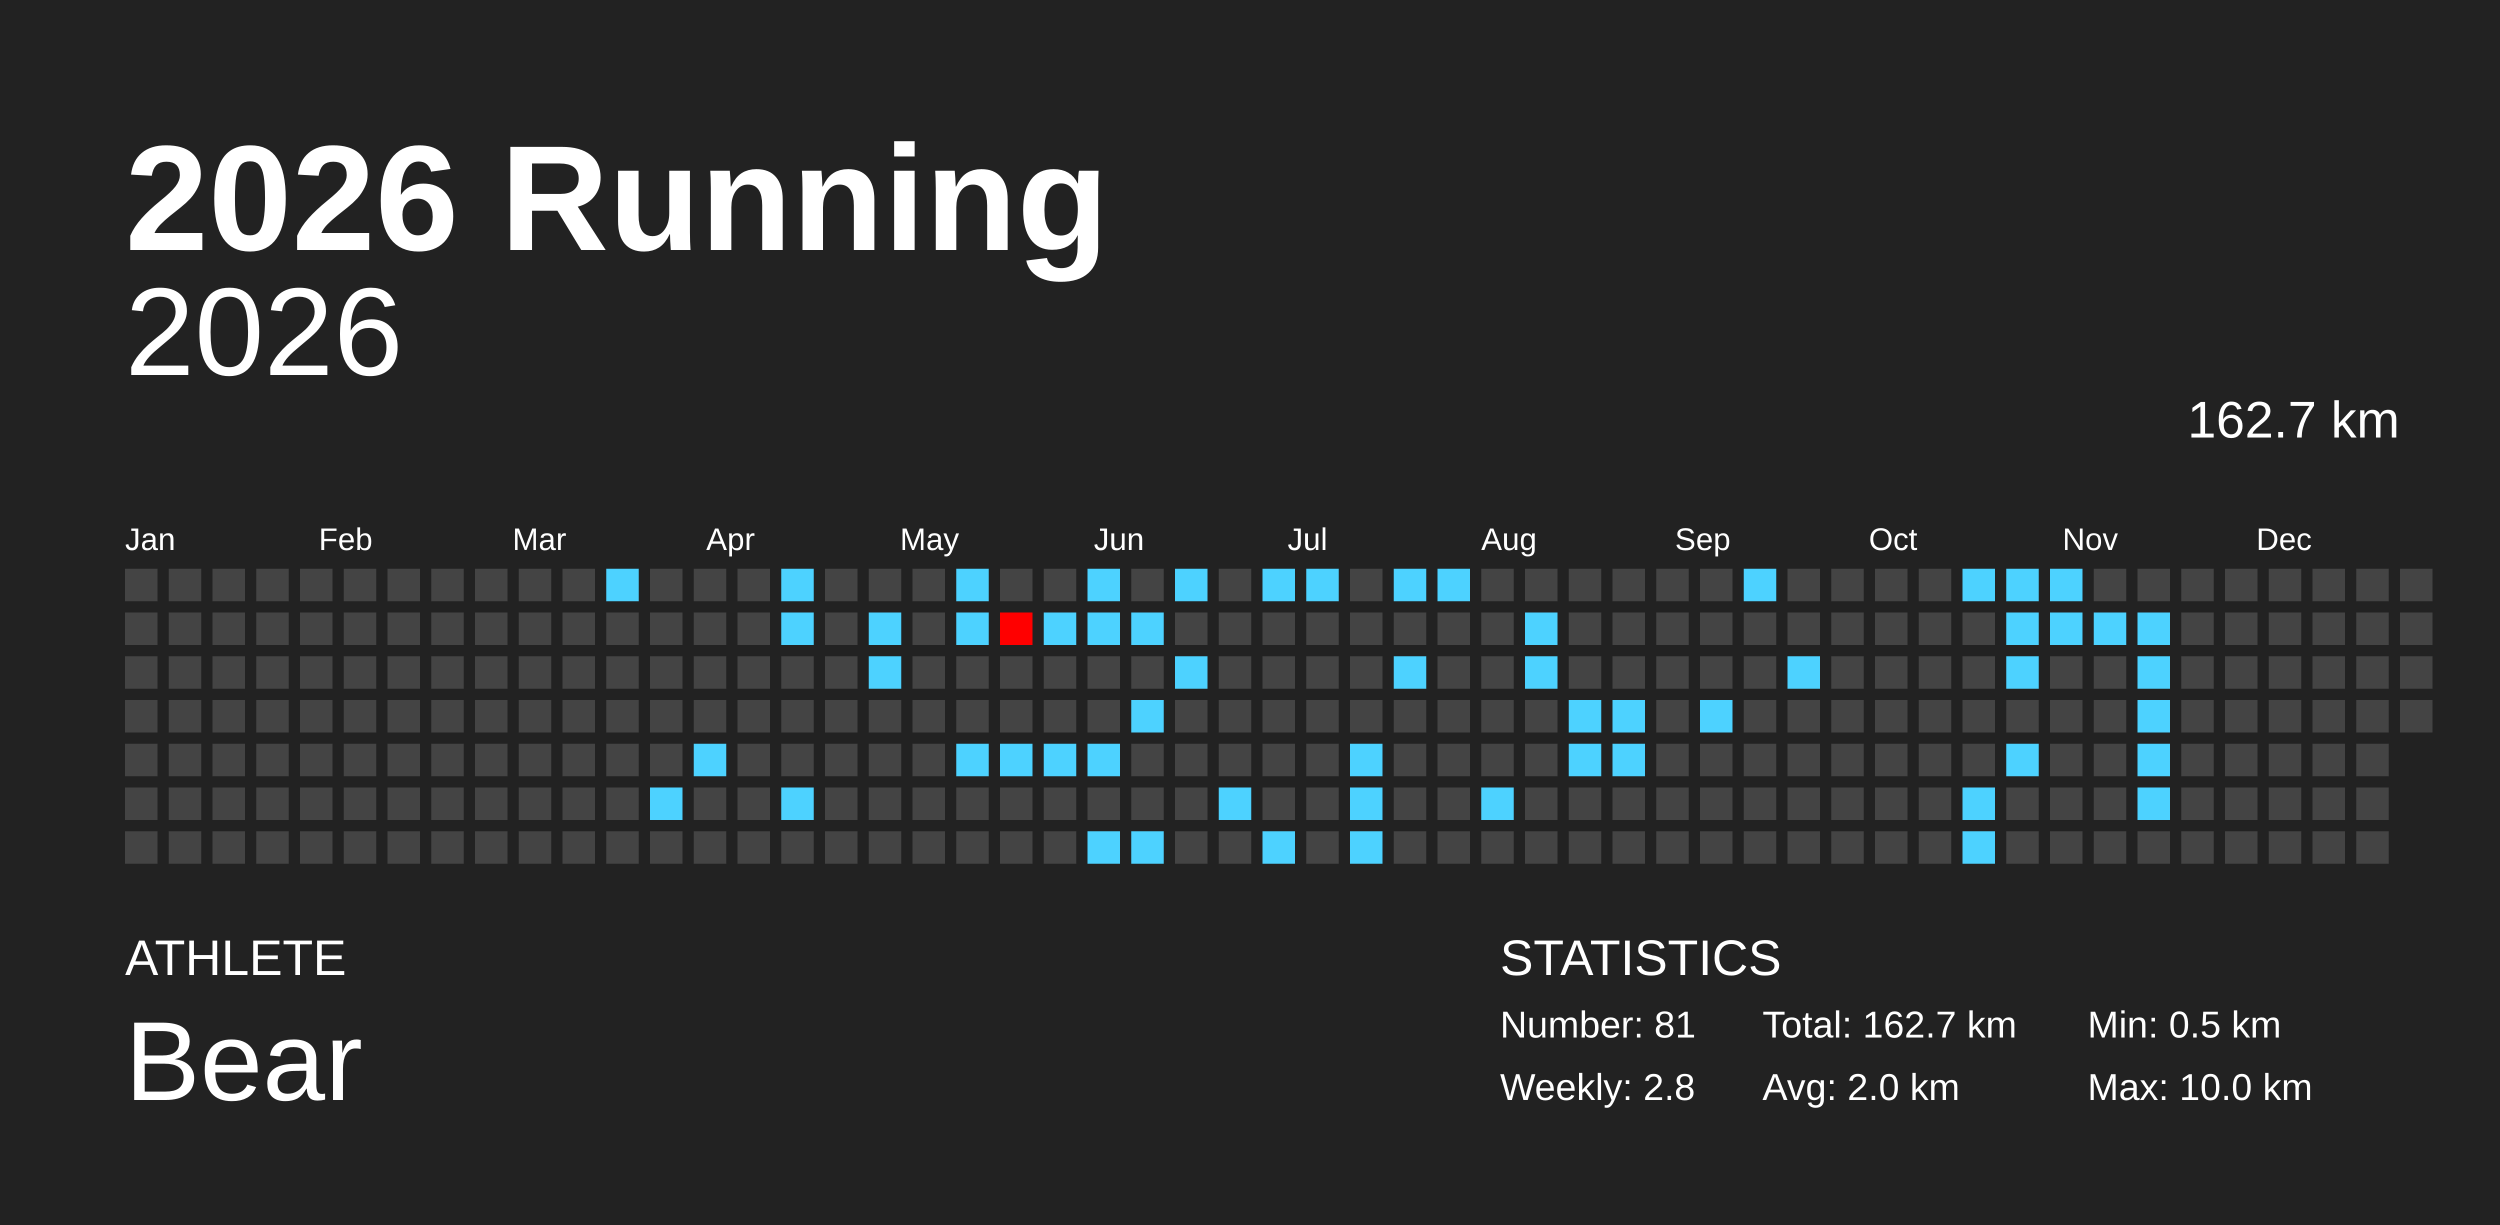
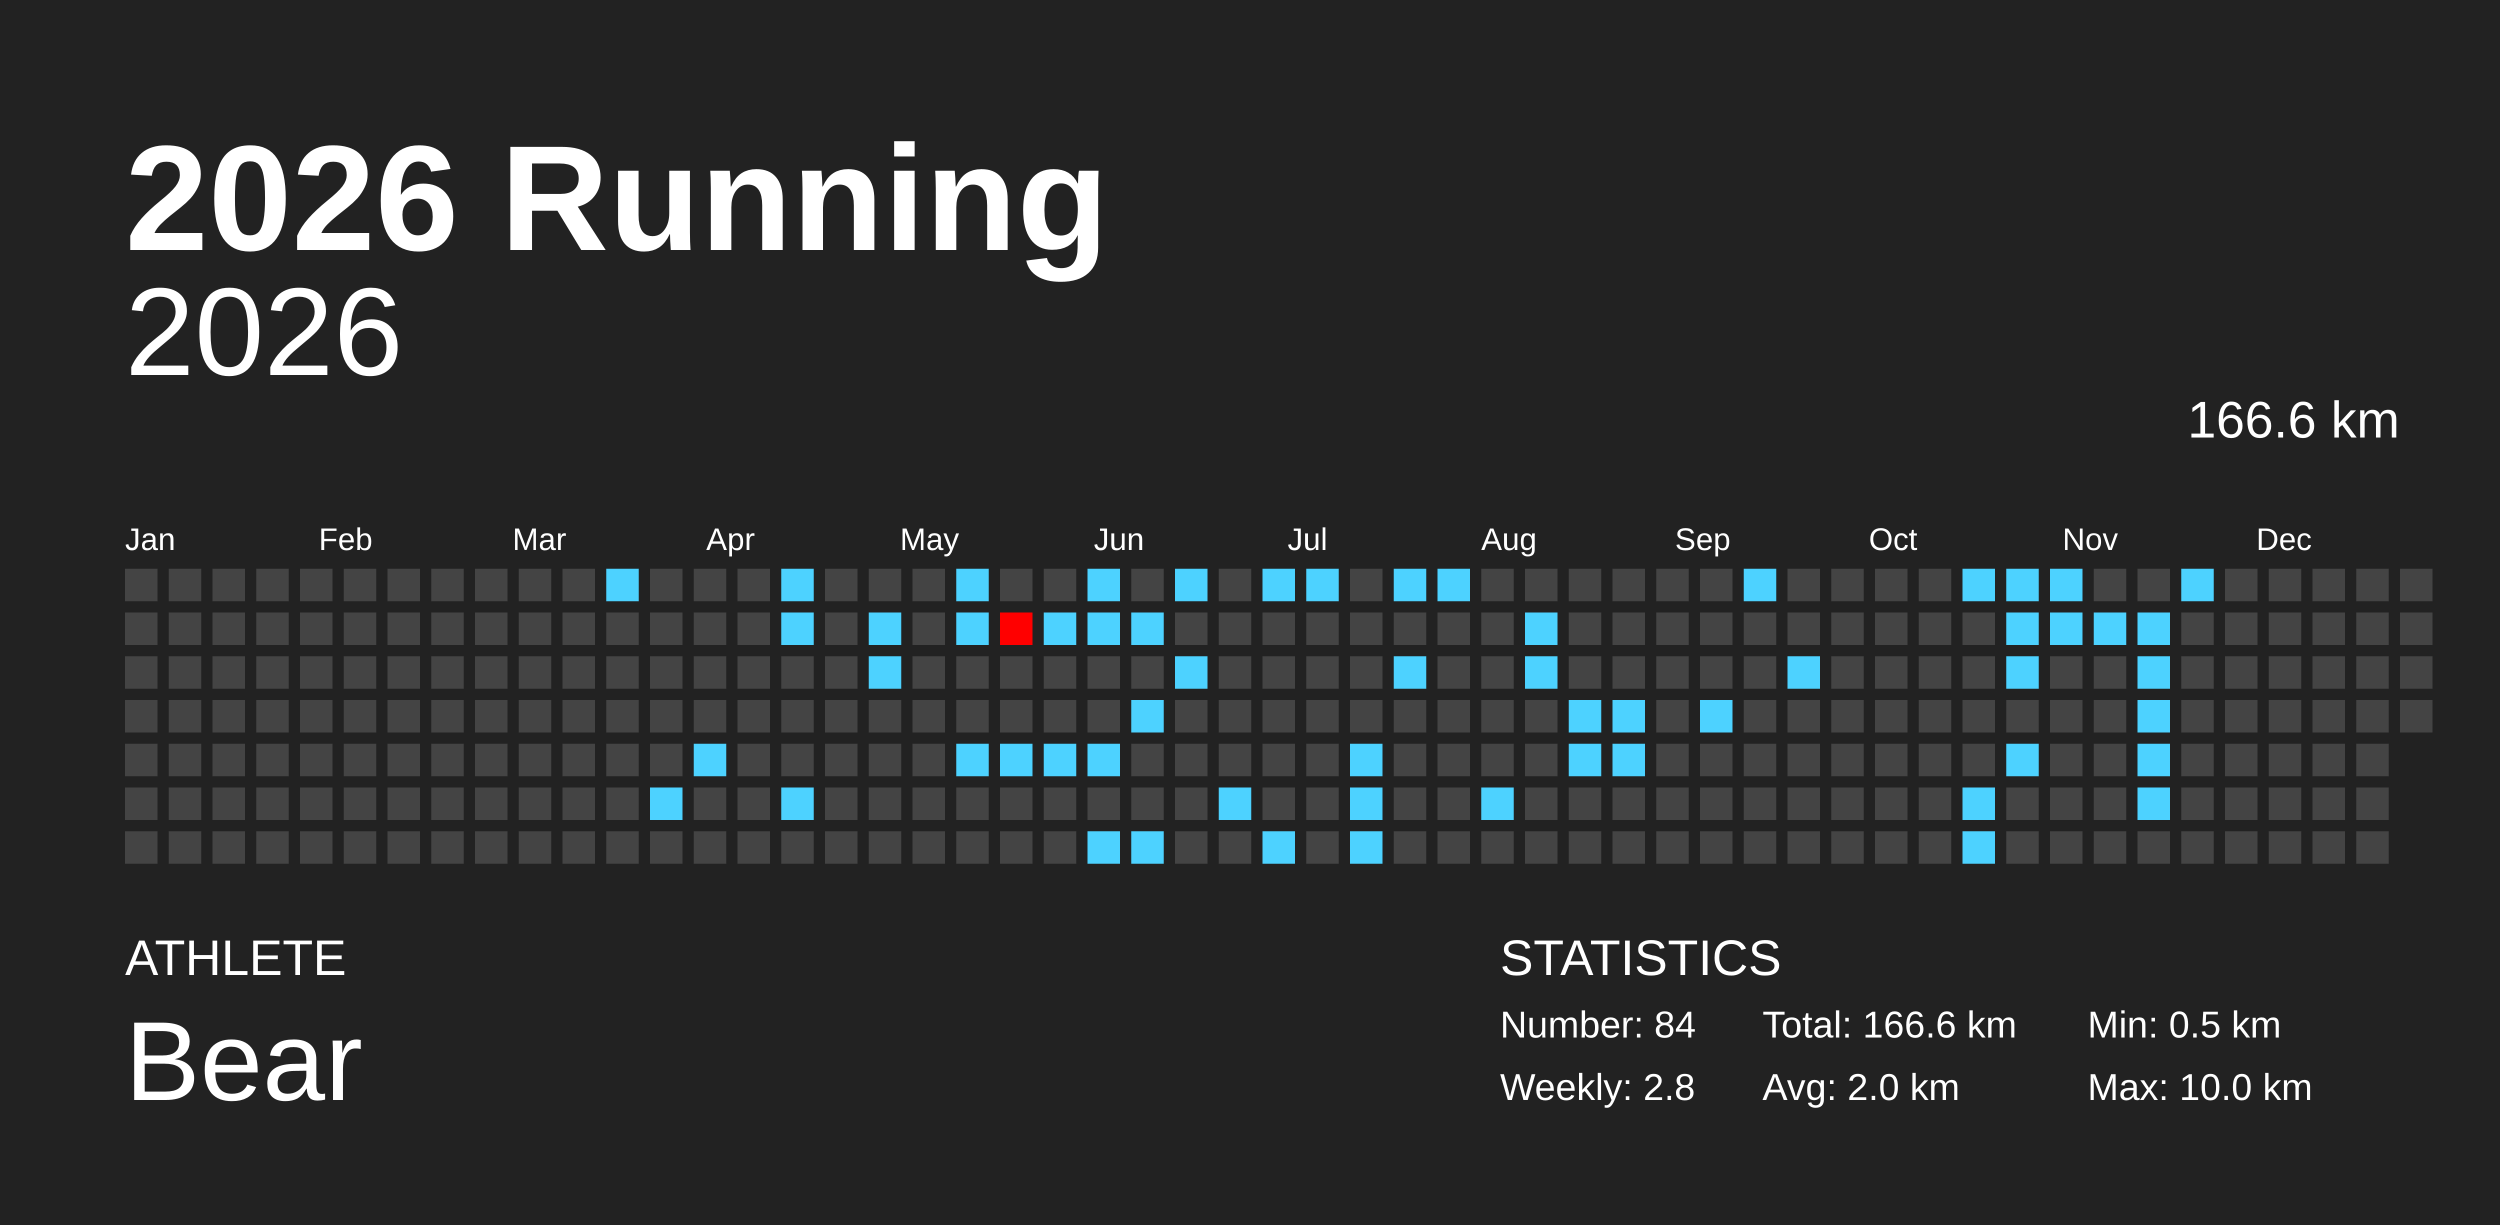
<svg xmlns="http://www.w3.org/2000/svg" baseProfile="full" height="98mm" version="1.1" viewBox="0,0,200,98" width="200mm">
  <defs />
  <rect fill="#222222" height="98" width="200" x="0" y="0" />
  <text fill="#FFFFFF" style="font-size:12px; font-family:Arial; font-weight:bold;" x="10" y="20">2026 Running</text>
  <text fill="#FFFFFF" style="font-size:4px; font-family:Arial" x="10" y="78">ATHLETE</text>
  <text fill="#FFFFFF" style="font-size:9px; font-family:Arial" x="10" y="88">Bear</text>
  <text fill="#FFFFFF" style="font-size:4px; font-family:Arial" x="120" y="78">STATISTICS</text>
-   <text fill="#FFFFFF" style="font-size:3px; font-family:Arial" x="120" y="83">Number: 81</text>
+   <text fill="#FFFFFF" style="font-size:3px; font-family:Arial" x="120" y="83">Number: 84</text>
  <text fill="#FFFFFF" style="font-size:3px; font-family:Arial" x="120" y="88">Weekly: 2.8</text>
-   <text fill="#FFFFFF" style="font-size:3px; font-family:Arial" x="141" y="83">Total: 162.7 km</text>
+   <text fill="#FFFFFF" style="font-size:3px; font-family:Arial" x="141" y="83">Total: 166.6 km</text>
  <text fill="#FFFFFF" style="font-size:3px; font-family:Arial" x="141" y="88">Avg: 2.0 km</text>
  <text fill="#FFFFFF" style="font-size:3px; font-family:Arial" x="167" y="83">Min: 0.5 km</text>
  <text fill="#FFFFFF" style="font-size:3px; font-family:Arial" x="167" y="88">Max: 10.0 km</text>
  <text alignment-baseline="hanging" fill="#FFFFFF" style="font-size:10.0px; font-family:Arial;" x="10" y="30">2026</text>
-   <text alignment-baseline="hanging" fill="#FFFFFF" style="font-size:4.125px; font-family:Arial;" x="175" y="35">162.7 km</text>
+   <text alignment-baseline="hanging" fill="#FFFFFF" style="font-size:4.125px; font-family:Arial;" x="175" y="35">166.6 km</text>
  <text fill="#FFFFFF" style="font-size:2.5px; font-family:Arial" x="10.0" y="44">Jan</text>
  <text fill="#FFFFFF" style="font-size:2.5px; font-family:Arial" x="25.5" y="44">Feb</text>
  <text fill="#FFFFFF" style="font-size:2.5px; font-family:Arial" x="41.0" y="44">Mar</text>
  <text fill="#FFFFFF" style="font-size:2.5px; font-family:Arial" x="56.5" y="44">Apr</text>
  <text fill="#FFFFFF" style="font-size:2.5px; font-family:Arial" x="72.0" y="44">May</text>
  <text fill="#FFFFFF" style="font-size:2.5px; font-family:Arial" x="87.5" y="44">Jun</text>
  <text fill="#FFFFFF" style="font-size:2.5px; font-family:Arial" x="103.0" y="44">Jul</text>
  <text fill="#FFFFFF" style="font-size:2.5px; font-family:Arial" x="118.5" y="44">Aug</text>
  <text fill="#FFFFFF" style="font-size:2.5px; font-family:Arial" x="134.0" y="44">Sep</text>
  <text fill="#FFFFFF" style="font-size:2.5px; font-family:Arial" x="149.5" y="44">Oct</text>
  <text fill="#FFFFFF" style="font-size:2.5px; font-family:Arial" x="165.0" y="44">Nov</text>
  <text fill="#FFFFFF" style="font-size:2.5px; font-family:Arial" x="180.5" y="44">Dec</text>
  <rect fill="#444444" height="2.6" width="2.6" x="10.0" y="45.5" />
  <rect fill="#444444" height="2.6" width="2.6" x="10.0" y="49.0" />
  <rect fill="#444444" height="2.6" width="2.6" x="10.0" y="52.5" />
  <rect fill="#444444" height="2.6" width="2.6" x="10.0" y="56.0" />
  <rect fill="#444444" height="2.6" width="2.6" x="10.0" y="59.5" />
  <rect fill="#444444" height="2.6" width="2.6" x="10.0" y="63.0" />
  <rect fill="#444444" height="2.6" width="2.6" x="10.0" y="66.5" />
  <rect fill="#444444" height="2.6" width="2.6" x="13.5" y="45.5" />
  <rect fill="#444444" height="2.6" width="2.6" x="13.5" y="49.0" />
  <rect fill="#444444" height="2.6" width="2.6" x="13.5" y="52.5" />
  <rect fill="#444444" height="2.6" width="2.6" x="13.5" y="56.0" />
  <rect fill="#444444" height="2.6" width="2.6" x="13.5" y="59.5" />
  <rect fill="#444444" height="2.6" width="2.6" x="13.5" y="63.0" />
  <rect fill="#444444" height="2.6" width="2.6" x="13.5" y="66.5" />
  <rect fill="#444444" height="2.6" width="2.6" x="17.0" y="45.5" />
  <rect fill="#444444" height="2.6" width="2.6" x="17.0" y="49.0" />
  <rect fill="#444444" height="2.6" width="2.6" x="17.0" y="52.5" />
  <rect fill="#444444" height="2.6" width="2.6" x="17.0" y="56.0" />
  <rect fill="#444444" height="2.6" width="2.6" x="17.0" y="59.5" />
  <rect fill="#444444" height="2.6" width="2.6" x="17.0" y="63.0" />
  <rect fill="#444444" height="2.6" width="2.6" x="17.0" y="66.5" />
  <rect fill="#444444" height="2.6" width="2.6" x="20.5" y="45.5" />
  <rect fill="#444444" height="2.6" width="2.6" x="20.5" y="49.0" />
  <rect fill="#444444" height="2.6" width="2.6" x="20.5" y="52.5" />
  <rect fill="#444444" height="2.6" width="2.6" x="20.5" y="56.0" />
  <rect fill="#444444" height="2.6" width="2.6" x="20.5" y="59.5" />
  <rect fill="#444444" height="2.6" width="2.6" x="20.5" y="63.0" />
  <rect fill="#444444" height="2.6" width="2.6" x="20.5" y="66.5" />
  <rect fill="#444444" height="2.6" width="2.6" x="24.0" y="45.5" />
  <rect fill="#444444" height="2.6" width="2.6" x="24.0" y="49.0" />
  <rect fill="#444444" height="2.6" width="2.6" x="24.0" y="52.5" />
  <rect fill="#444444" height="2.6" width="2.6" x="24.0" y="56.0" />
  <rect fill="#444444" height="2.6" width="2.6" x="24.0" y="59.5" />
  <rect fill="#444444" height="2.6" width="2.6" x="24.0" y="63.0" />
  <rect fill="#444444" height="2.6" width="2.6" x="24.0" y="66.5" />
  <rect fill="#444444" height="2.6" width="2.6" x="27.5" y="45.5" />
  <rect fill="#444444" height="2.6" width="2.6" x="27.5" y="49.0" />
  <rect fill="#444444" height="2.6" width="2.6" x="27.5" y="52.5" />
  <rect fill="#444444" height="2.6" width="2.6" x="27.5" y="56.0" />
  <rect fill="#444444" height="2.6" width="2.6" x="27.5" y="59.5" />
  <rect fill="#444444" height="2.6" width="2.6" x="27.5" y="63.0" />
  <rect fill="#444444" height="2.6" width="2.6" x="27.5" y="66.5" />
  <rect fill="#444444" height="2.6" width="2.6" x="31.0" y="45.5" />
  <rect fill="#444444" height="2.6" width="2.6" x="31.0" y="49.0" />
  <rect fill="#444444" height="2.6" width="2.6" x="31.0" y="52.5" />
  <rect fill="#444444" height="2.6" width="2.6" x="31.0" y="56.0" />
  <rect fill="#444444" height="2.6" width="2.6" x="31.0" y="59.5" />
  <rect fill="#444444" height="2.6" width="2.6" x="31.0" y="63.0" />
  <rect fill="#444444" height="2.6" width="2.6" x="31.0" y="66.5" />
  <rect fill="#444444" height="2.6" width="2.6" x="34.5" y="45.5" />
  <rect fill="#444444" height="2.6" width="2.6" x="34.5" y="49.0" />
  <rect fill="#444444" height="2.6" width="2.6" x="34.5" y="52.5" />
  <rect fill="#444444" height="2.6" width="2.6" x="34.5" y="56.0" />
  <rect fill="#444444" height="2.6" width="2.6" x="34.5" y="59.5" />
  <rect fill="#444444" height="2.6" width="2.6" x="34.5" y="63.0" />
  <rect fill="#444444" height="2.6" width="2.6" x="34.5" y="66.5" />
  <rect fill="#444444" height="2.6" width="2.6" x="38.0" y="45.5" />
  <rect fill="#444444" height="2.6" width="2.6" x="38.0" y="49.0" />
  <rect fill="#444444" height="2.6" width="2.6" x="38.0" y="52.5" />
  <rect fill="#444444" height="2.6" width="2.6" x="38.0" y="56.0" />
  <rect fill="#444444" height="2.6" width="2.6" x="38.0" y="59.5" />
  <rect fill="#444444" height="2.6" width="2.6" x="38.0" y="63.0" />
  <rect fill="#444444" height="2.6" width="2.6" x="38.0" y="66.5" />
  <rect fill="#444444" height="2.6" width="2.6" x="41.5" y="45.5" />
  <rect fill="#444444" height="2.6" width="2.6" x="41.5" y="49.0" />
  <rect fill="#444444" height="2.6" width="2.6" x="41.5" y="52.5" />
  <rect fill="#444444" height="2.6" width="2.6" x="41.5" y="56.0" />
  <rect fill="#444444" height="2.6" width="2.6" x="41.5" y="59.5" />
  <rect fill="#444444" height="2.6" width="2.6" x="41.5" y="63.0" />
  <rect fill="#444444" height="2.6" width="2.6" x="41.5" y="66.5" />
  <rect fill="#444444" height="2.6" width="2.6" x="45.0" y="45.5" />
  <rect fill="#444444" height="2.6" width="2.6" x="45.0" y="49.0" />
  <rect fill="#444444" height="2.6" width="2.6" x="45.0" y="52.5" />
  <rect fill="#444444" height="2.6" width="2.6" x="45.0" y="56.0" />
  <rect fill="#444444" height="2.6" width="2.6" x="45.0" y="59.5" />
  <rect fill="#444444" height="2.6" width="2.6" x="45.0" y="63.0" />
  <rect fill="#444444" height="2.6" width="2.6" x="45.0" y="66.5" />
  <rect fill="#4dd2ff" height="2.6" width="2.6" x="48.5" y="45.5" />
  <rect fill="#444444" height="2.6" width="2.6" x="48.5" y="49.0" />
  <rect fill="#444444" height="2.6" width="2.6" x="48.5" y="52.5" />
  <rect fill="#444444" height="2.6" width="2.6" x="48.5" y="56.0" />
  <rect fill="#444444" height="2.6" width="2.6" x="48.5" y="59.5" />
  <rect fill="#444444" height="2.6" width="2.6" x="48.5" y="63.0" />
  <rect fill="#444444" height="2.6" width="2.6" x="48.5" y="66.5" />
  <rect fill="#444444" height="2.6" width="2.6" x="52.0" y="45.5" />
  <rect fill="#444444" height="2.6" width="2.6" x="52.0" y="49.0" />
  <rect fill="#444444" height="2.6" width="2.6" x="52.0" y="52.5" />
  <rect fill="#444444" height="2.6" width="2.6" x="52.0" y="56.0" />
  <rect fill="#444444" height="2.6" width="2.6" x="52.0" y="59.5" />
  <rect fill="#4dd2ff" height="2.6" width="2.6" x="52.0" y="63.0" />
  <rect fill="#444444" height="2.6" width="2.6" x="52.0" y="66.5" />
  <rect fill="#444444" height="2.6" width="2.6" x="55.5" y="45.5" />
  <rect fill="#444444" height="2.6" width="2.6" x="55.5" y="49.0" />
  <rect fill="#444444" height="2.6" width="2.6" x="55.5" y="52.5" />
  <rect fill="#444444" height="2.6" width="2.6" x="55.5" y="56.0" />
  <rect fill="#4dd2ff" height="2.6" width="2.6" x="55.5" y="59.5" />
  <rect fill="#444444" height="2.6" width="2.6" x="55.5" y="63.0" />
  <rect fill="#444444" height="2.6" width="2.6" x="55.5" y="66.5" />
  <rect fill="#444444" height="2.6" width="2.6" x="59.0" y="45.5" />
  <rect fill="#444444" height="2.6" width="2.6" x="59.0" y="49.0" />
  <rect fill="#444444" height="2.6" width="2.6" x="59.0" y="52.5" />
  <rect fill="#444444" height="2.6" width="2.6" x="59.0" y="56.0" />
  <rect fill="#444444" height="2.6" width="2.6" x="59.0" y="59.5" />
  <rect fill="#444444" height="2.6" width="2.6" x="59.0" y="63.0" />
  <rect fill="#444444" height="2.6" width="2.6" x="59.0" y="66.5" />
  <rect fill="#4dd2ff" height="2.6" width="2.6" x="62.5" y="45.5" />
  <rect fill="#4dd2ff" height="2.6" width="2.6" x="62.5" y="49.0" />
  <rect fill="#444444" height="2.6" width="2.6" x="62.5" y="52.5" />
  <rect fill="#444444" height="2.6" width="2.6" x="62.5" y="56.0" />
  <rect fill="#444444" height="2.6" width="2.6" x="62.5" y="59.5" />
  <rect fill="#4dd2ff" height="2.6" width="2.6" x="62.5" y="63.0" />
  <rect fill="#444444" height="2.6" width="2.6" x="62.5" y="66.5" />
  <rect fill="#444444" height="2.6" width="2.6" x="66.0" y="45.5" />
  <rect fill="#444444" height="2.6" width="2.6" x="66.0" y="49.0" />
  <rect fill="#444444" height="2.6" width="2.6" x="66.0" y="52.5" />
  <rect fill="#444444" height="2.6" width="2.6" x="66.0" y="56.0" />
  <rect fill="#444444" height="2.6" width="2.6" x="66.0" y="59.5" />
  <rect fill="#444444" height="2.6" width="2.6" x="66.0" y="63.0" />
  <rect fill="#444444" height="2.6" width="2.6" x="66.0" y="66.5" />
  <rect fill="#444444" height="2.6" width="2.6" x="69.5" y="45.5" />
  <rect fill="#4dd2ff" height="2.6" width="2.6" x="69.5" y="49.0" />
  <rect fill="#4dd2ff" height="2.6" width="2.6" x="69.5" y="52.5" />
  <rect fill="#444444" height="2.6" width="2.6" x="69.5" y="56.0" />
  <rect fill="#444444" height="2.6" width="2.6" x="69.5" y="59.5" />
  <rect fill="#444444" height="2.6" width="2.6" x="69.5" y="63.0" />
  <rect fill="#444444" height="2.6" width="2.6" x="69.5" y="66.5" />
  <rect fill="#444444" height="2.6" width="2.6" x="73.0" y="45.5" />
  <rect fill="#444444" height="2.6" width="2.6" x="73.0" y="49.0" />
  <rect fill="#444444" height="2.6" width="2.6" x="73.0" y="52.5" />
  <rect fill="#444444" height="2.6" width="2.6" x="73.0" y="56.0" />
  <rect fill="#444444" height="2.6" width="2.6" x="73.0" y="59.5" />
  <rect fill="#444444" height="2.6" width="2.6" x="73.0" y="63.0" />
  <rect fill="#444444" height="2.6" width="2.6" x="73.0" y="66.5" />
  <rect fill="#4dd2ff" height="2.6" width="2.6" x="76.5" y="45.5" />
  <rect fill="#4dd2ff" height="2.6" width="2.6" x="76.5" y="49.0" />
  <rect fill="#444444" height="2.6" width="2.6" x="76.5" y="52.5" />
  <rect fill="#444444" height="2.6" width="2.6" x="76.5" y="56.0" />
  <rect fill="#4dd2ff" height="2.6" width="2.6" x="76.5" y="59.5" />
  <rect fill="#444444" height="2.6" width="2.6" x="76.5" y="63.0" />
  <rect fill="#444444" height="2.6" width="2.6" x="76.5" y="66.5" />
  <rect fill="#444444" height="2.6" width="2.6" x="80.0" y="45.5" />
  <rect fill="#ff0000" height="2.6" width="2.6" x="80.0" y="49.0" />
  <rect fill="#444444" height="2.6" width="2.6" x="80.0" y="52.5" />
  <rect fill="#444444" height="2.6" width="2.6" x="80.0" y="56.0" />
  <rect fill="#4dd2ff" height="2.6" width="2.6" x="80.0" y="59.5" />
  <rect fill="#444444" height="2.6" width="2.6" x="80.0" y="63.0" />
  <rect fill="#444444" height="2.6" width="2.6" x="80.0" y="66.5" />
  <rect fill="#444444" height="2.6" width="2.6" x="83.5" y="45.5" />
  <rect fill="#4dd2ff" height="2.6" width="2.6" x="83.5" y="49.0" />
  <rect fill="#444444" height="2.6" width="2.6" x="83.5" y="52.5" />
  <rect fill="#444444" height="2.6" width="2.6" x="83.5" y="56.0" />
  <rect fill="#4dd2ff" height="2.6" width="2.6" x="83.5" y="59.5" />
  <rect fill="#444444" height="2.6" width="2.6" x="83.5" y="63.0" />
  <rect fill="#444444" height="2.6" width="2.6" x="83.5" y="66.5" />
  <rect fill="#4dd2ff" height="2.6" width="2.6" x="87.0" y="45.5" />
  <rect fill="#4dd2ff" height="2.6" width="2.6" x="87.0" y="49.0" />
  <rect fill="#444444" height="2.6" width="2.6" x="87.0" y="52.5" />
  <rect fill="#444444" height="2.6" width="2.6" x="87.0" y="56.0" />
  <rect fill="#4dd2ff" height="2.6" width="2.6" x="87.0" y="59.5" />
  <rect fill="#444444" height="2.6" width="2.6" x="87.0" y="63.0" />
  <rect fill="#4dd2ff" height="2.6" width="2.6" x="87.0" y="66.5" />
  <rect fill="#444444" height="2.6" width="2.6" x="90.5" y="45.5" />
  <rect fill="#4dd2ff" height="2.6" width="2.6" x="90.5" y="49.0" />
  <rect fill="#444444" height="2.6" width="2.6" x="90.5" y="52.5" />
  <rect fill="#4dd2ff" height="2.6" width="2.6" x="90.5" y="56.0" />
  <rect fill="#444444" height="2.6" width="2.6" x="90.5" y="59.5" />
  <rect fill="#444444" height="2.6" width="2.6" x="90.5" y="63.0" />
  <rect fill="#4dd2ff" height="2.6" width="2.6" x="90.5" y="66.5" />
  <rect fill="#4dd2ff" height="2.6" width="2.6" x="94.0" y="45.5" />
  <rect fill="#444444" height="2.6" width="2.6" x="94.0" y="49.0" />
  <rect fill="#4dd2ff" height="2.6" width="2.6" x="94.0" y="52.5" />
  <rect fill="#444444" height="2.6" width="2.6" x="94.0" y="56.0" />
  <rect fill="#444444" height="2.6" width="2.6" x="94.0" y="59.5" />
  <rect fill="#444444" height="2.6" width="2.6" x="94.0" y="63.0" />
  <rect fill="#444444" height="2.6" width="2.6" x="94.0" y="66.5" />
  <rect fill="#444444" height="2.6" width="2.6" x="97.5" y="45.5" />
  <rect fill="#444444" height="2.6" width="2.6" x="97.5" y="49.0" />
  <rect fill="#444444" height="2.6" width="2.6" x="97.5" y="52.5" />
  <rect fill="#444444" height="2.6" width="2.6" x="97.5" y="56.0" />
  <rect fill="#444444" height="2.6" width="2.6" x="97.5" y="59.5" />
  <rect fill="#4dd2ff" height="2.6" width="2.6" x="97.5" y="63.0" />
  <rect fill="#444444" height="2.6" width="2.6" x="97.5" y="66.5" />
  <rect fill="#4dd2ff" height="2.6" width="2.6" x="101.0" y="45.5" />
  <rect fill="#444444" height="2.6" width="2.6" x="101.0" y="49.0" />
  <rect fill="#444444" height="2.6" width="2.6" x="101.0" y="52.5" />
  <rect fill="#444444" height="2.6" width="2.6" x="101.0" y="56.0" />
  <rect fill="#444444" height="2.6" width="2.6" x="101.0" y="59.5" />
  <rect fill="#444444" height="2.6" width="2.6" x="101.0" y="63.0" />
  <rect fill="#4dd2ff" height="2.6" width="2.6" x="101.0" y="66.5" />
  <rect fill="#4dd2ff" height="2.6" width="2.6" x="104.5" y="45.5" />
  <rect fill="#444444" height="2.6" width="2.6" x="104.5" y="49.0" />
  <rect fill="#444444" height="2.6" width="2.6" x="104.5" y="52.5" />
  <rect fill="#444444" height="2.6" width="2.6" x="104.5" y="56.0" />
  <rect fill="#444444" height="2.6" width="2.6" x="104.5" y="59.5" />
  <rect fill="#444444" height="2.6" width="2.6" x="104.5" y="63.0" />
  <rect fill="#444444" height="2.6" width="2.6" x="104.5" y="66.5" />
  <rect fill="#444444" height="2.6" width="2.6" x="108.0" y="45.5" />
  <rect fill="#444444" height="2.6" width="2.6" x="108.0" y="49.0" />
  <rect fill="#444444" height="2.6" width="2.6" x="108.0" y="52.5" />
  <rect fill="#444444" height="2.6" width="2.6" x="108.0" y="56.0" />
  <rect fill="#4dd2ff" height="2.6" width="2.6" x="108.0" y="59.5" />
  <rect fill="#4dd2ff" height="2.6" width="2.6" x="108.0" y="63.0" />
  <rect fill="#4dd2ff" height="2.6" width="2.6" x="108.0" y="66.5" />
  <rect fill="#4dd2ff" height="2.6" width="2.6" x="111.5" y="45.5" />
  <rect fill="#444444" height="2.6" width="2.6" x="111.5" y="49.0" />
  <rect fill="#4dd2ff" height="2.6" width="2.6" x="111.5" y="52.5" />
  <rect fill="#444444" height="2.6" width="2.6" x="111.5" y="56.0" />
  <rect fill="#444444" height="2.6" width="2.6" x="111.5" y="59.5" />
  <rect fill="#444444" height="2.6" width="2.6" x="111.5" y="63.0" />
  <rect fill="#444444" height="2.6" width="2.6" x="111.5" y="66.5" />
  <rect fill="#4dd2ff" height="2.6" width="2.6" x="115.0" y="45.5" />
  <rect fill="#444444" height="2.6" width="2.6" x="115.0" y="49.0" />
  <rect fill="#444444" height="2.6" width="2.6" x="115.0" y="52.5" />
  <rect fill="#444444" height="2.6" width="2.6" x="115.0" y="56.0" />
  <rect fill="#444444" height="2.6" width="2.6" x="115.0" y="59.5" />
  <rect fill="#444444" height="2.6" width="2.6" x="115.0" y="63.0" />
  <rect fill="#444444" height="2.6" width="2.6" x="115.0" y="66.5" />
  <rect fill="#444444" height="2.6" width="2.6" x="118.5" y="45.5" />
  <rect fill="#444444" height="2.6" width="2.6" x="118.5" y="49.0" />
  <rect fill="#444444" height="2.6" width="2.6" x="118.5" y="52.5" />
  <rect fill="#444444" height="2.6" width="2.6" x="118.5" y="56.0" />
  <rect fill="#444444" height="2.6" width="2.6" x="118.5" y="59.5" />
  <rect fill="#4dd2ff" height="2.6" width="2.6" x="118.5" y="63.0" />
  <rect fill="#444444" height="2.6" width="2.6" x="118.5" y="66.5" />
  <rect fill="#444444" height="2.6" width="2.6" x="122.0" y="45.5" />
  <rect fill="#4dd2ff" height="2.6" width="2.6" x="122.0" y="49.0" />
  <rect fill="#4dd2ff" height="2.6" width="2.6" x="122.0" y="52.5" />
  <rect fill="#444444" height="2.6" width="2.6" x="122.0" y="56.0" />
  <rect fill="#444444" height="2.6" width="2.6" x="122.0" y="59.5" />
  <rect fill="#444444" height="2.6" width="2.6" x="122.0" y="63.0" />
  <rect fill="#444444" height="2.6" width="2.6" x="122.0" y="66.5" />
  <rect fill="#444444" height="2.6" width="2.6" x="125.5" y="45.5" />
  <rect fill="#444444" height="2.6" width="2.6" x="125.5" y="49.0" />
  <rect fill="#444444" height="2.6" width="2.6" x="125.5" y="52.5" />
  <rect fill="#4dd2ff" height="2.6" width="2.6" x="125.5" y="56.0" />
  <rect fill="#4dd2ff" height="2.6" width="2.6" x="125.5" y="59.5" />
  <rect fill="#444444" height="2.6" width="2.6" x="125.5" y="63.0" />
  <rect fill="#444444" height="2.6" width="2.6" x="125.5" y="66.5" />
  <rect fill="#444444" height="2.6" width="2.6" x="129.0" y="45.5" />
  <rect fill="#444444" height="2.6" width="2.6" x="129.0" y="49.0" />
  <rect fill="#444444" height="2.6" width="2.6" x="129.0" y="52.5" />
  <rect fill="#4dd2ff" height="2.6" width="2.6" x="129.0" y="56.0" />
  <rect fill="#4dd2ff" height="2.6" width="2.6" x="129.0" y="59.5" />
  <rect fill="#444444" height="2.6" width="2.6" x="129.0" y="63.0" />
  <rect fill="#444444" height="2.6" width="2.6" x="129.0" y="66.5" />
  <rect fill="#444444" height="2.6" width="2.6" x="132.5" y="45.5" />
  <rect fill="#444444" height="2.6" width="2.6" x="132.5" y="49.0" />
  <rect fill="#444444" height="2.6" width="2.6" x="132.5" y="52.5" />
  <rect fill="#444444" height="2.6" width="2.6" x="132.5" y="56.0" />
  <rect fill="#444444" height="2.6" width="2.6" x="132.5" y="59.5" />
  <rect fill="#444444" height="2.6" width="2.6" x="132.5" y="63.0" />
  <rect fill="#444444" height="2.6" width="2.6" x="132.5" y="66.5" />
  <rect fill="#444444" height="2.6" width="2.6" x="136.0" y="45.5" />
  <rect fill="#444444" height="2.6" width="2.6" x="136.0" y="49.0" />
  <rect fill="#444444" height="2.6" width="2.6" x="136.0" y="52.5" />
  <rect fill="#4dd2ff" height="2.6" width="2.6" x="136.0" y="56.0" />
  <rect fill="#444444" height="2.6" width="2.6" x="136.0" y="59.5" />
  <rect fill="#444444" height="2.6" width="2.6" x="136.0" y="63.0" />
  <rect fill="#444444" height="2.6" width="2.6" x="136.0" y="66.5" />
  <rect fill="#4dd2ff" height="2.6" width="2.6" x="139.5" y="45.5" />
  <rect fill="#444444" height="2.6" width="2.6" x="139.5" y="49.0" />
  <rect fill="#444444" height="2.6" width="2.6" x="139.5" y="52.5" />
  <rect fill="#444444" height="2.6" width="2.6" x="139.5" y="56.0" />
  <rect fill="#444444" height="2.6" width="2.6" x="139.5" y="59.5" />
  <rect fill="#444444" height="2.6" width="2.6" x="139.5" y="63.0" />
  <rect fill="#444444" height="2.6" width="2.6" x="139.5" y="66.5" />
  <rect fill="#444444" height="2.6" width="2.6" x="143.0" y="45.5" />
  <rect fill="#444444" height="2.6" width="2.6" x="143.0" y="49.0" />
  <rect fill="#4dd2ff" height="2.6" width="2.6" x="143.0" y="52.5" />
  <rect fill="#444444" height="2.6" width="2.6" x="143.0" y="56.0" />
  <rect fill="#444444" height="2.6" width="2.6" x="143.0" y="59.5" />
  <rect fill="#444444" height="2.6" width="2.6" x="143.0" y="63.0" />
  <rect fill="#444444" height="2.6" width="2.6" x="143.0" y="66.5" />
  <rect fill="#444444" height="2.6" width="2.6" x="146.5" y="45.5" />
  <rect fill="#444444" height="2.6" width="2.6" x="146.5" y="49.0" />
  <rect fill="#444444" height="2.6" width="2.6" x="146.5" y="52.5" />
  <rect fill="#444444" height="2.6" width="2.6" x="146.5" y="56.0" />
  <rect fill="#444444" height="2.6" width="2.6" x="146.5" y="59.5" />
  <rect fill="#444444" height="2.6" width="2.6" x="146.5" y="63.0" />
  <rect fill="#444444" height="2.6" width="2.6" x="146.5" y="66.5" />
  <rect fill="#444444" height="2.6" width="2.6" x="150.0" y="45.5" />
  <rect fill="#444444" height="2.6" width="2.6" x="150.0" y="49.0" />
  <rect fill="#444444" height="2.6" width="2.6" x="150.0" y="52.5" />
  <rect fill="#444444" height="2.6" width="2.6" x="150.0" y="56.0" />
  <rect fill="#444444" height="2.6" width="2.6" x="150.0" y="59.5" />
  <rect fill="#444444" height="2.6" width="2.6" x="150.0" y="63.0" />
  <rect fill="#444444" height="2.6" width="2.6" x="150.0" y="66.5" />
  <rect fill="#444444" height="2.6" width="2.6" x="153.5" y="45.5" />
  <rect fill="#444444" height="2.6" width="2.6" x="153.5" y="49.0" />
  <rect fill="#444444" height="2.6" width="2.6" x="153.5" y="52.5" />
  <rect fill="#444444" height="2.6" width="2.6" x="153.5" y="56.0" />
  <rect fill="#444444" height="2.6" width="2.6" x="153.5" y="59.5" />
  <rect fill="#444444" height="2.6" width="2.6" x="153.5" y="63.0" />
  <rect fill="#444444" height="2.6" width="2.6" x="153.5" y="66.5" />
  <rect fill="#4dd2ff" height="2.6" width="2.6" x="157.0" y="45.5" />
  <rect fill="#444444" height="2.6" width="2.6" x="157.0" y="49.0" />
  <rect fill="#444444" height="2.6" width="2.6" x="157.0" y="52.5" />
  <rect fill="#444444" height="2.6" width="2.6" x="157.0" y="56.0" />
  <rect fill="#444444" height="2.6" width="2.6" x="157.0" y="59.5" />
  <rect fill="#4dd2ff" height="2.6" width="2.6" x="157.0" y="63.0" />
  <rect fill="#4dd2ff" height="2.6" width="2.6" x="157.0" y="66.5" />
  <rect fill="#4dd2ff" height="2.6" width="2.6" x="160.5" y="45.5" />
  <rect fill="#4dd2ff" height="2.6" width="2.6" x="160.5" y="49.0" />
  <rect fill="#4dd2ff" height="2.6" width="2.6" x="160.5" y="52.5" />
  <rect fill="#444444" height="2.6" width="2.6" x="160.5" y="56.0" />
  <rect fill="#4dd2ff" height="2.6" width="2.6" x="160.5" y="59.5" />
  <rect fill="#444444" height="2.6" width="2.6" x="160.5" y="63.0" />
  <rect fill="#444444" height="2.6" width="2.6" x="160.5" y="66.5" />
  <rect fill="#4dd2ff" height="2.6" width="2.6" x="164.0" y="45.5" />
  <rect fill="#4dd2ff" height="2.6" width="2.6" x="164.0" y="49.0" />
  <rect fill="#444444" height="2.6" width="2.6" x="164.0" y="52.5" />
  <rect fill="#444444" height="2.6" width="2.6" x="164.0" y="56.0" />
  <rect fill="#444444" height="2.6" width="2.6" x="164.0" y="59.5" />
  <rect fill="#444444" height="2.6" width="2.6" x="164.0" y="63.0" />
  <rect fill="#444444" height="2.6" width="2.6" x="164.0" y="66.5" />
  <rect fill="#444444" height="2.6" width="2.6" x="167.5" y="45.5" />
  <rect fill="#4dd2ff" height="2.6" width="2.6" x="167.5" y="49.0" />
  <rect fill="#444444" height="2.6" width="2.6" x="167.5" y="52.5" />
  <rect fill="#444444" height="2.6" width="2.6" x="167.5" y="56.0" />
  <rect fill="#444444" height="2.6" width="2.6" x="167.5" y="59.5" />
  <rect fill="#444444" height="2.6" width="2.6" x="167.5" y="63.0" />
  <rect fill="#444444" height="2.6" width="2.6" x="167.5" y="66.5" />
  <rect fill="#444444" height="2.6" width="2.6" x="171.0" y="45.5" />
  <rect fill="#4dd2ff" height="2.6" width="2.6" x="171.0" y="49.0" />
  <rect fill="#4dd2ff" height="2.6" width="2.6" x="171.0" y="52.5" />
  <rect fill="#4dd2ff" height="2.6" width="2.6" x="171.0" y="56.0" />
  <rect fill="#4dd2ff" height="2.6" width="2.6" x="171.0" y="59.5" />
  <rect fill="#4dd2ff" height="2.6" width="2.6" x="171.0" y="63.0" />
  <rect fill="#444444" height="2.6" width="2.6" x="171.0" y="66.5" />
-   <rect fill="#444444" height="2.6" width="2.6" x="174.5" y="45.5" />
+   <rect fill="#4dd2ff" height="2.6" width="2.6" x="174.5" y="45.5" />
  <rect fill="#444444" height="2.6" width="2.6" x="174.5" y="49.0" />
  <rect fill="#444444" height="2.6" width="2.6" x="174.5" y="52.5" />
  <rect fill="#444444" height="2.6" width="2.6" x="174.5" y="56.0" />
  <rect fill="#444444" height="2.6" width="2.6" x="174.5" y="59.5" />
  <rect fill="#444444" height="2.6" width="2.6" x="174.5" y="63.0" />
  <rect fill="#444444" height="2.6" width="2.6" x="174.5" y="66.5" />
  <rect fill="#444444" height="2.6" width="2.6" x="178.0" y="45.5" />
  <rect fill="#444444" height="2.6" width="2.6" x="178.0" y="49.0" />
  <rect fill="#444444" height="2.6" width="2.6" x="178.0" y="52.5" />
  <rect fill="#444444" height="2.6" width="2.6" x="178.0" y="56.0" />
  <rect fill="#444444" height="2.6" width="2.6" x="178.0" y="59.5" />
  <rect fill="#444444" height="2.6" width="2.6" x="178.0" y="63.0" />
  <rect fill="#444444" height="2.6" width="2.6" x="178.0" y="66.5" />
  <rect fill="#444444" height="2.6" width="2.6" x="181.5" y="45.5" />
  <rect fill="#444444" height="2.6" width="2.6" x="181.5" y="49.0" />
  <rect fill="#444444" height="2.6" width="2.6" x="181.5" y="52.5" />
  <rect fill="#444444" height="2.6" width="2.6" x="181.5" y="56.0" />
  <rect fill="#444444" height="2.6" width="2.6" x="181.5" y="59.5" />
  <rect fill="#444444" height="2.6" width="2.6" x="181.5" y="63.0" />
  <rect fill="#444444" height="2.6" width="2.6" x="181.5" y="66.5" />
  <rect fill="#444444" height="2.6" width="2.6" x="185.0" y="45.5" />
  <rect fill="#444444" height="2.6" width="2.6" x="185.0" y="49.0" />
  <rect fill="#444444" height="2.6" width="2.6" x="185.0" y="52.5" />
  <rect fill="#444444" height="2.6" width="2.6" x="185.0" y="56.0" />
  <rect fill="#444444" height="2.6" width="2.6" x="185.0" y="59.5" />
  <rect fill="#444444" height="2.6" width="2.6" x="185.0" y="63.0" />
  <rect fill="#444444" height="2.6" width="2.6" x="185.0" y="66.5" />
  <rect fill="#444444" height="2.6" width="2.6" x="188.5" y="45.5" />
  <rect fill="#444444" height="2.6" width="2.6" x="188.5" y="49.0" />
  <rect fill="#444444" height="2.6" width="2.6" x="188.5" y="52.5" />
  <rect fill="#444444" height="2.6" width="2.6" x="188.5" y="56.0" />
  <rect fill="#444444" height="2.6" width="2.6" x="188.5" y="59.5" />
  <rect fill="#444444" height="2.6" width="2.6" x="188.5" y="63.0" />
  <rect fill="#444444" height="2.6" width="2.6" x="188.5" y="66.5" />
  <rect fill="#444444" height="2.6" width="2.6" x="192.0" y="45.5" />
  <rect fill="#444444" height="2.6" width="2.6" x="192.0" y="49.0" />
  <rect fill="#444444" height="2.6" width="2.6" x="192.0" y="52.5" />
  <rect fill="#444444" height="2.6" width="2.6" x="192.0" y="56.0" />
</svg>
